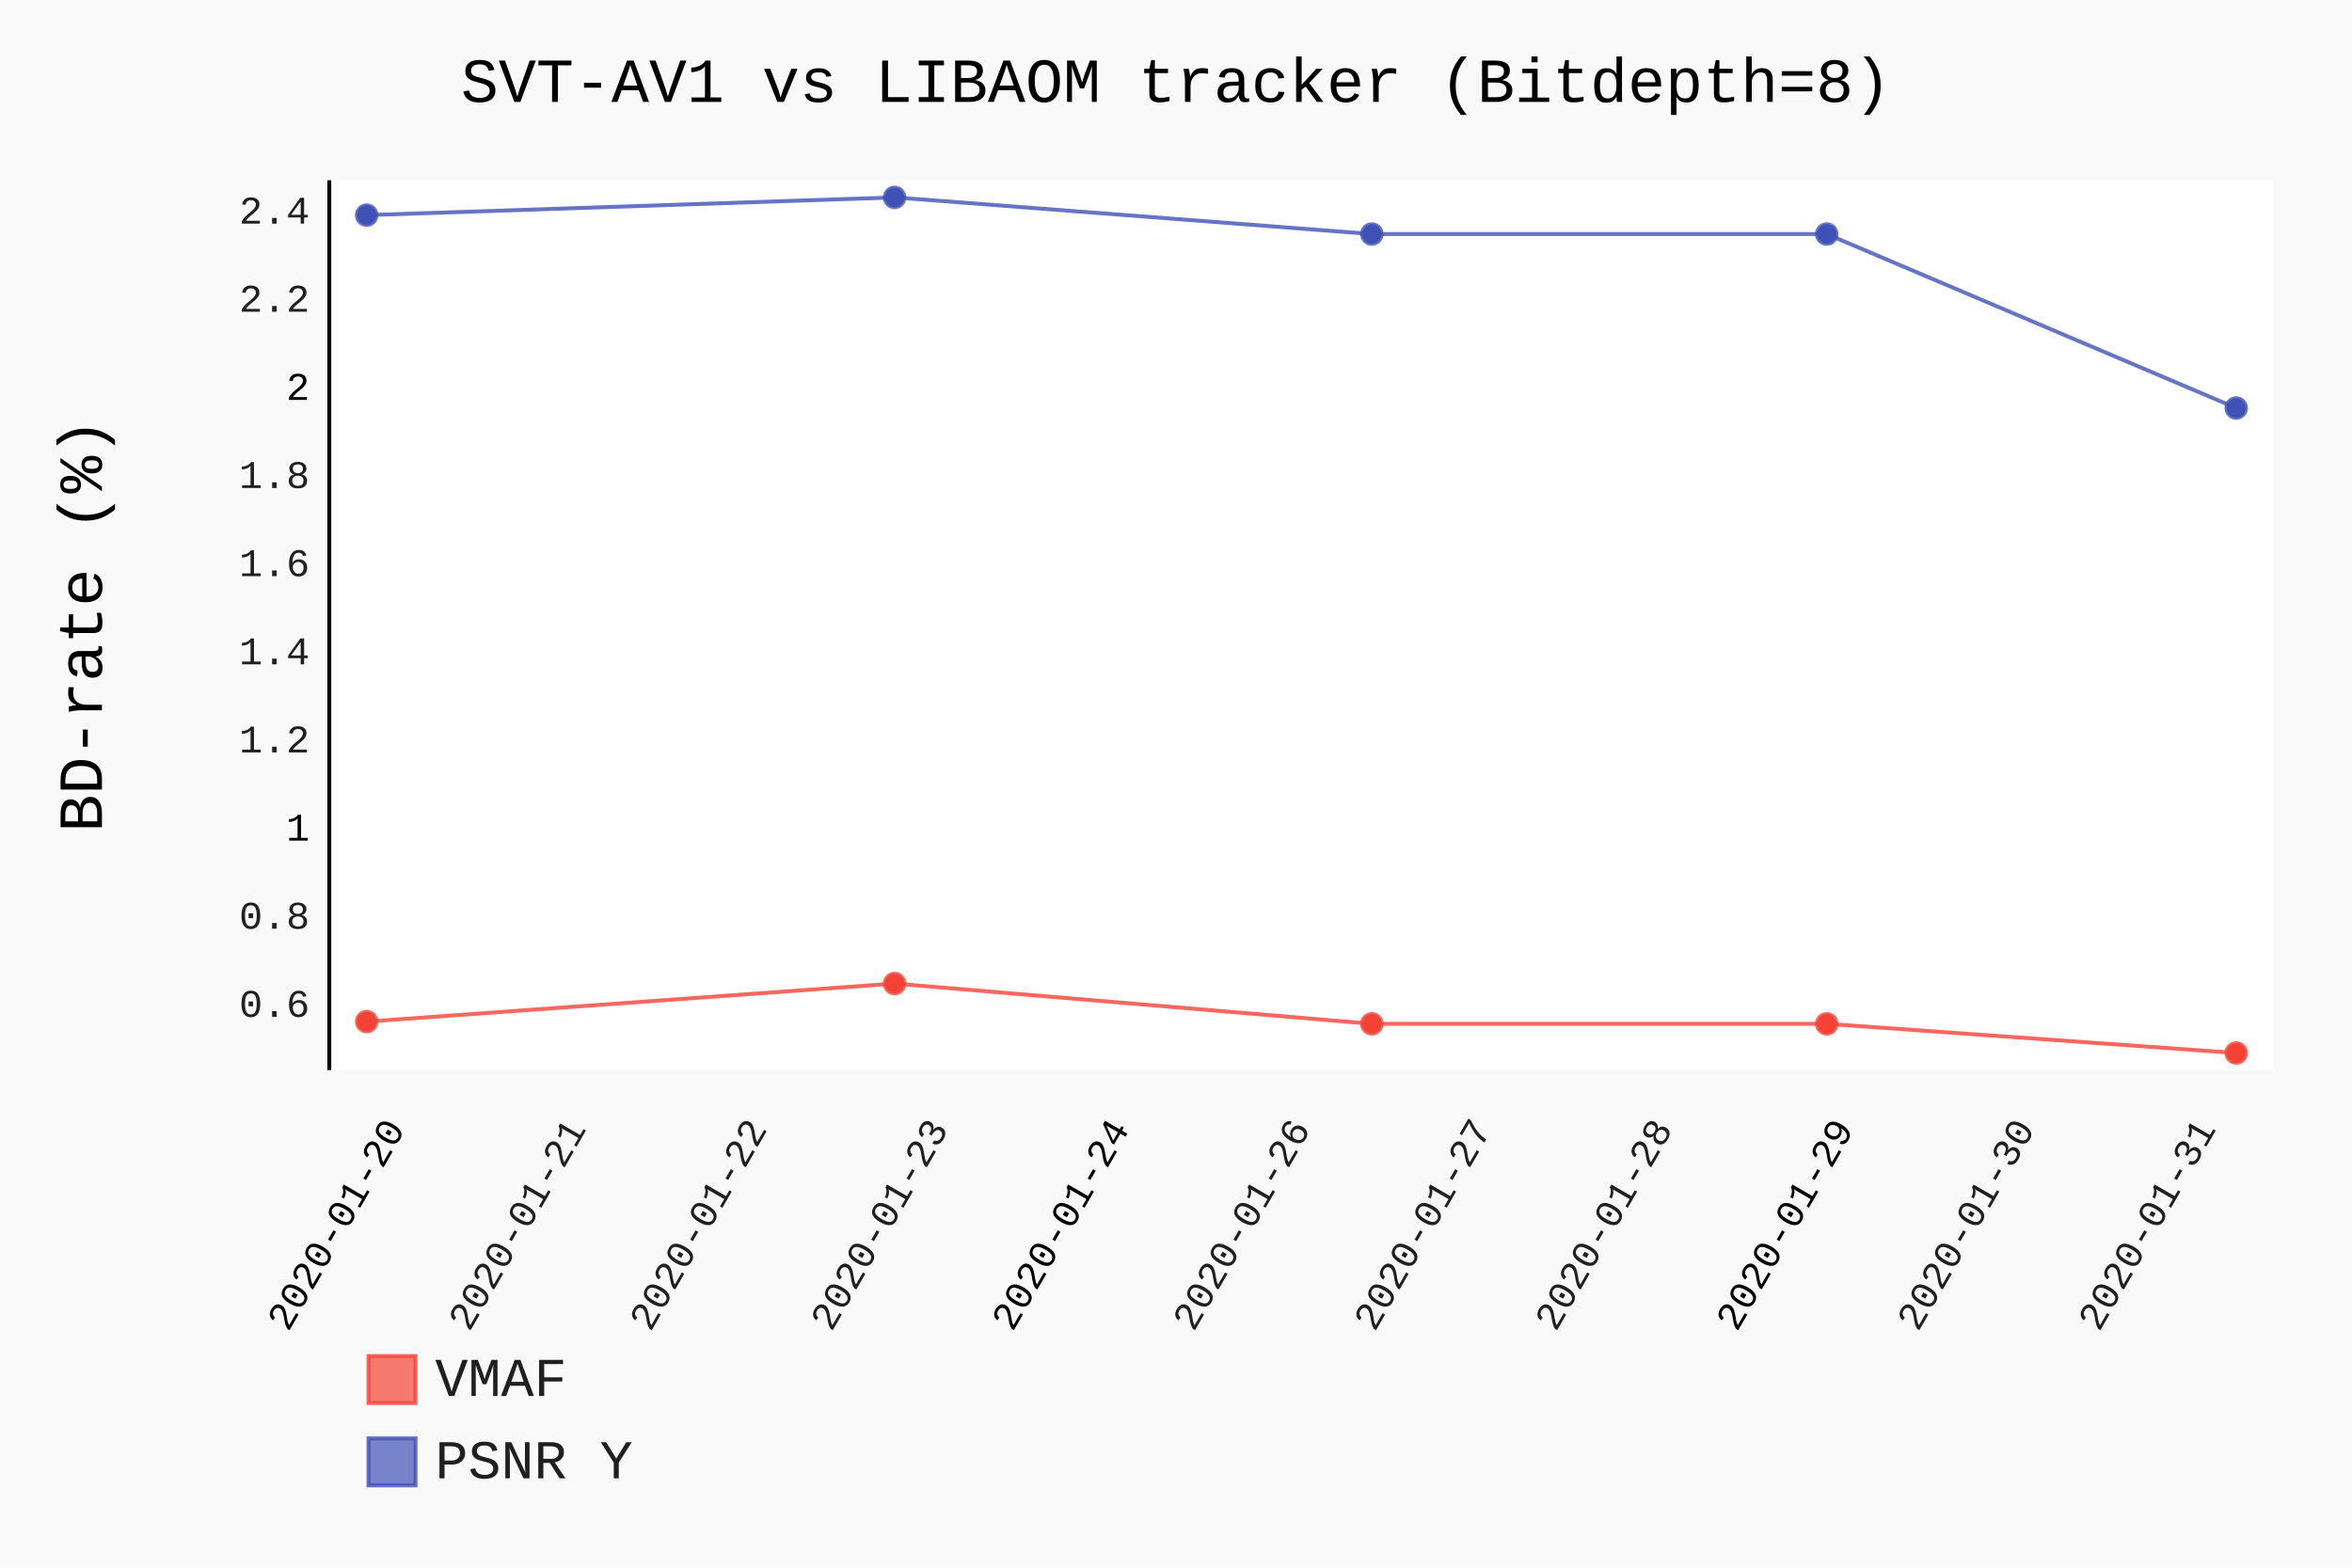
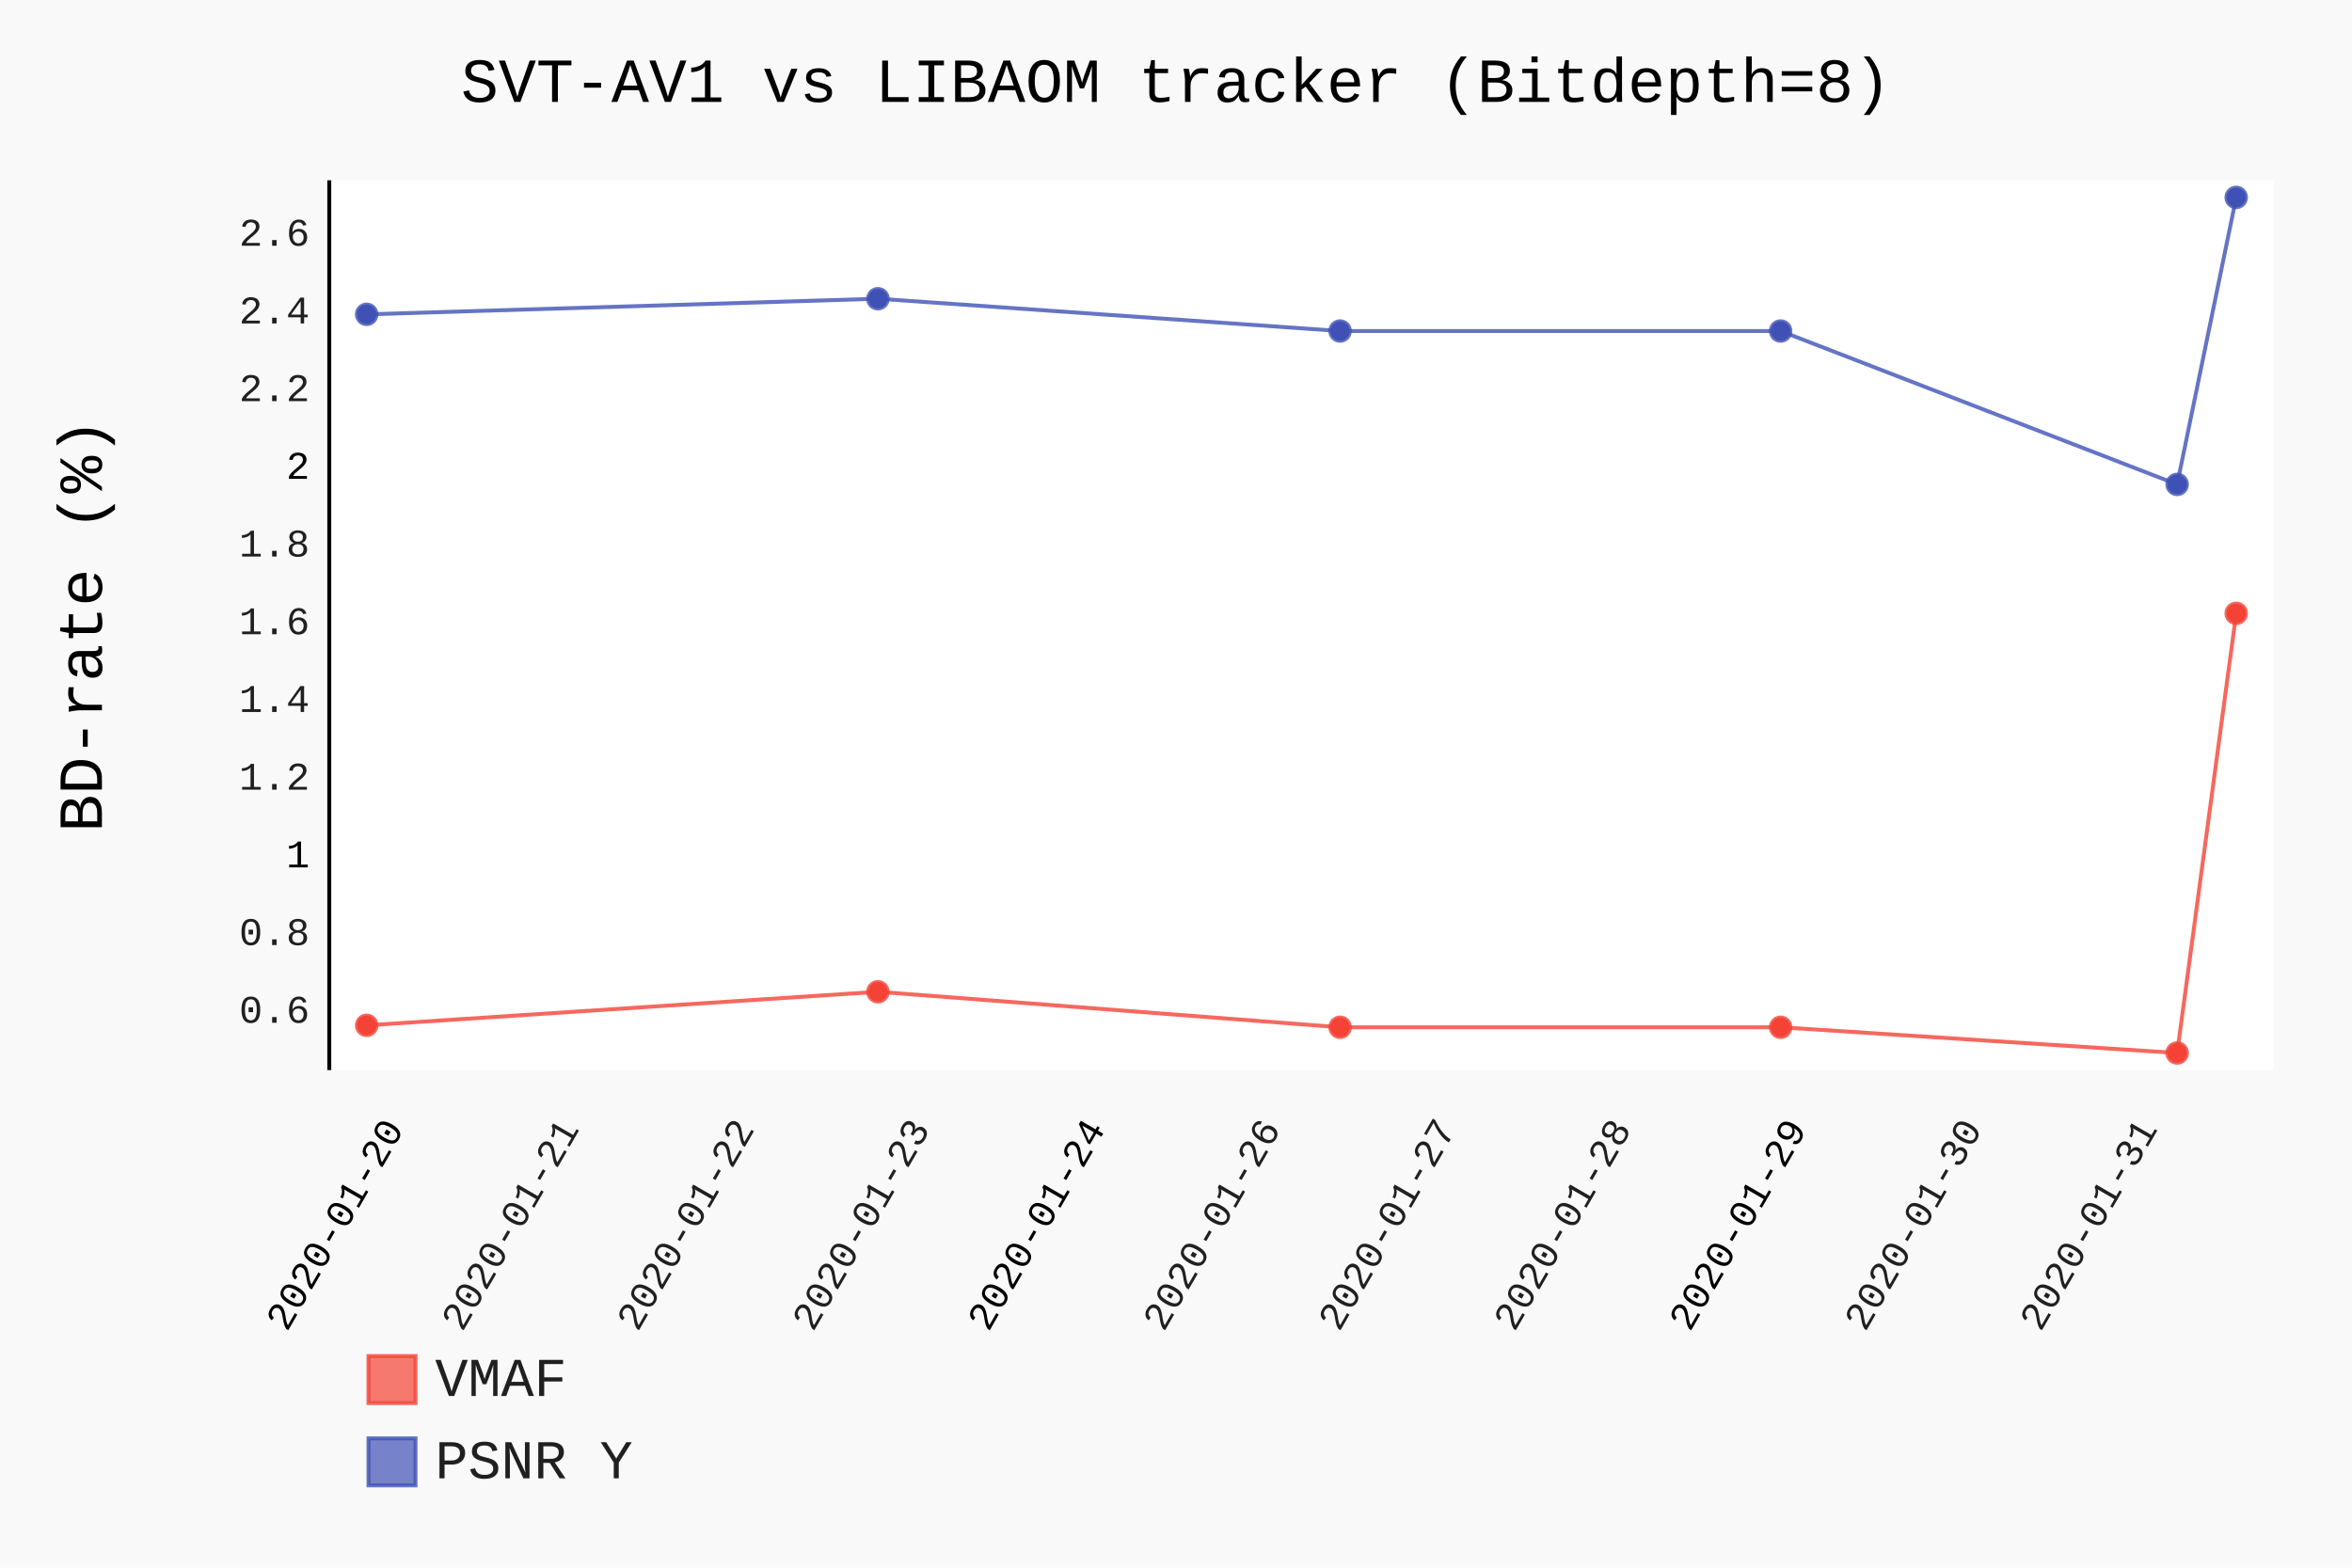
- <svg xmlns="http://www.w3.org/2000/svg" class="pygal-chart" id="chart-5f482f6f-6ea3-42f2-b6a0-953472d5853b" viewBox="0 0 600 400">
+ <svg xmlns="http://www.w3.org/2000/svg" class="pygal-chart" id="chart-8d1bc239-a860-40f7-bccc-7fc3322e12b0" viewBox="0 0 600 400">
  <defs>
-     <style type="text/css">#chart-5f482f6f-6ea3-42f2-b6a0-953472d5853b{-webkit-user-select:none;-webkit-font-smoothing:antialiased;font-family:Consolas,"Liberation Mono",Menlo,Courier,monospace}#chart-5f482f6f-6ea3-42f2-b6a0-953472d5853b .title{font-family:Consolas,"Liberation Mono",Menlo,Courier,monospace;font-size:16px}#chart-5f482f6f-6ea3-42f2-b6a0-953472d5853b .legends .legend text{font-family:Consolas,"Liberation Mono",Menlo,Courier,monospace;font-size:14px}#chart-5f482f6f-6ea3-42f2-b6a0-953472d5853b .axis text{font-family:Consolas,"Liberation Mono",Menlo,Courier,monospace;font-size:10px}#chart-5f482f6f-6ea3-42f2-b6a0-953472d5853b .axis text.major{font-family:Consolas,"Liberation Mono",Menlo,Courier,monospace;font-size:10px}#chart-5f482f6f-6ea3-42f2-b6a0-953472d5853b .text-overlay text.value{font-family:Consolas,"Liberation Mono",Menlo,Courier,monospace;font-size:16px}#chart-5f482f6f-6ea3-42f2-b6a0-953472d5853b .text-overlay text.label{font-family:Consolas,"Liberation Mono",Menlo,Courier,monospace;font-size:10px}#chart-5f482f6f-6ea3-42f2-b6a0-953472d5853b .tooltip{font-family:Consolas,"Liberation Mono",Menlo,Courier,monospace;font-size:14px}#chart-5f482f6f-6ea3-42f2-b6a0-953472d5853b text.no_data{font-family:Consolas,"Liberation Mono",Menlo,Courier,monospace;font-size:64px}
- #chart-5f482f6f-6ea3-42f2-b6a0-953472d5853b{background-color:rgba(249,249,249,1)}#chart-5f482f6f-6ea3-42f2-b6a0-953472d5853b path,#chart-5f482f6f-6ea3-42f2-b6a0-953472d5853b line,#chart-5f482f6f-6ea3-42f2-b6a0-953472d5853b rect,#chart-5f482f6f-6ea3-42f2-b6a0-953472d5853b circle{-webkit-transition:150ms;-moz-transition:150ms;transition:150ms}#chart-5f482f6f-6ea3-42f2-b6a0-953472d5853b .graph &gt; .background{fill:rgba(249,249,249,1)}#chart-5f482f6f-6ea3-42f2-b6a0-953472d5853b .plot &gt; .background{fill:rgba(255,255,255,1)}#chart-5f482f6f-6ea3-42f2-b6a0-953472d5853b .graph{fill:rgba(0,0,0,.87)}#chart-5f482f6f-6ea3-42f2-b6a0-953472d5853b text.no_data{fill:rgba(0,0,0,1)}#chart-5f482f6f-6ea3-42f2-b6a0-953472d5853b .title{fill:rgba(0,0,0,1)}#chart-5f482f6f-6ea3-42f2-b6a0-953472d5853b .legends .legend text{fill:rgba(0,0,0,.87)}#chart-5f482f6f-6ea3-42f2-b6a0-953472d5853b .legends .legend:hover text{fill:rgba(0,0,0,1)}#chart-5f482f6f-6ea3-42f2-b6a0-953472d5853b .axis .line{stroke:rgba(0,0,0,1)}#chart-5f482f6f-6ea3-42f2-b6a0-953472d5853b .axis .guide.line{stroke:rgba(0,0,0,.54)}#chart-5f482f6f-6ea3-42f2-b6a0-953472d5853b .axis .major.line{stroke:rgba(0,0,0,.87)}#chart-5f482f6f-6ea3-42f2-b6a0-953472d5853b .axis text.major{fill:rgba(0,0,0,1)}#chart-5f482f6f-6ea3-42f2-b6a0-953472d5853b .axis.y .guides:hover .guide.line,#chart-5f482f6f-6ea3-42f2-b6a0-953472d5853b .line-graph .axis.x .guides:hover .guide.line,#chart-5f482f6f-6ea3-42f2-b6a0-953472d5853b .stackedline-graph .axis.x .guides:hover .guide.line,#chart-5f482f6f-6ea3-42f2-b6a0-953472d5853b .xy-graph .axis.x .guides:hover .guide.line{stroke:rgba(0,0,0,1)}#chart-5f482f6f-6ea3-42f2-b6a0-953472d5853b .axis .guides:hover text{fill:rgba(0,0,0,1)}#chart-5f482f6f-6ea3-42f2-b6a0-953472d5853b .reactive{fill-opacity:.7;stroke-opacity:.8}#chart-5f482f6f-6ea3-42f2-b6a0-953472d5853b .ci{stroke:rgba(0,0,0,.87)}#chart-5f482f6f-6ea3-42f2-b6a0-953472d5853b .reactive.active,#chart-5f482f6f-6ea3-42f2-b6a0-953472d5853b .active .reactive{fill-opacity:.8;stroke-opacity:.9;stroke-width:4}#chart-5f482f6f-6ea3-42f2-b6a0-953472d5853b .ci .reactive.active{stroke-width:1.5}#chart-5f482f6f-6ea3-42f2-b6a0-953472d5853b .series text{fill:rgba(0,0,0,1)}#chart-5f482f6f-6ea3-42f2-b6a0-953472d5853b .tooltip rect{fill:rgba(255,255,255,1);stroke:rgba(0,0,0,1);-webkit-transition:opacity 150ms;-moz-transition:opacity 150ms;transition:opacity 150ms}#chart-5f482f6f-6ea3-42f2-b6a0-953472d5853b .tooltip .label{fill:rgba(0,0,0,.87)}#chart-5f482f6f-6ea3-42f2-b6a0-953472d5853b .tooltip .label{fill:rgba(0,0,0,.87)}#chart-5f482f6f-6ea3-42f2-b6a0-953472d5853b .tooltip .legend{font-size:.8em;fill:rgba(0,0,0,.54)}#chart-5f482f6f-6ea3-42f2-b6a0-953472d5853b .tooltip .x_label{font-size:.6em;fill:rgba(0,0,0,1)}#chart-5f482f6f-6ea3-42f2-b6a0-953472d5853b .tooltip .xlink{font-size:.5em;text-decoration:underline}#chart-5f482f6f-6ea3-42f2-b6a0-953472d5853b .tooltip .value{font-size:1.5em}#chart-5f482f6f-6ea3-42f2-b6a0-953472d5853b .bound{font-size:.5em}#chart-5f482f6f-6ea3-42f2-b6a0-953472d5853b .max-value{font-size:.75em;fill:rgba(0,0,0,.54)}#chart-5f482f6f-6ea3-42f2-b6a0-953472d5853b .map-element{fill:rgba(255,255,255,1);stroke:rgba(0,0,0,.54) !important}#chart-5f482f6f-6ea3-42f2-b6a0-953472d5853b .map-element .reactive{fill-opacity:inherit;stroke-opacity:inherit}#chart-5f482f6f-6ea3-42f2-b6a0-953472d5853b .color-0,#chart-5f482f6f-6ea3-42f2-b6a0-953472d5853b .color-0 a:visited{stroke:#F44336;fill:#F44336}#chart-5f482f6f-6ea3-42f2-b6a0-953472d5853b .color-1,#chart-5f482f6f-6ea3-42f2-b6a0-953472d5853b .color-1 a:visited{stroke:#3F51B5;fill:#3F51B5}#chart-5f482f6f-6ea3-42f2-b6a0-953472d5853b .text-overlay .color-0 text{fill:black}#chart-5f482f6f-6ea3-42f2-b6a0-953472d5853b .text-overlay .color-1 text{fill:black}
- #chart-5f482f6f-6ea3-42f2-b6a0-953472d5853b text.no_data{text-anchor:middle}#chart-5f482f6f-6ea3-42f2-b6a0-953472d5853b .guide.line{fill:none}#chart-5f482f6f-6ea3-42f2-b6a0-953472d5853b .centered{text-anchor:middle}#chart-5f482f6f-6ea3-42f2-b6a0-953472d5853b .title{text-anchor:middle}#chart-5f482f6f-6ea3-42f2-b6a0-953472d5853b .legends .legend text{fill-opacity:1}#chart-5f482f6f-6ea3-42f2-b6a0-953472d5853b .axis.x text{text-anchor:middle}#chart-5f482f6f-6ea3-42f2-b6a0-953472d5853b .axis.x:not(.web) text[transform]{text-anchor:start}#chart-5f482f6f-6ea3-42f2-b6a0-953472d5853b .axis.x:not(.web) text[transform].backwards{text-anchor:end}#chart-5f482f6f-6ea3-42f2-b6a0-953472d5853b .axis.y text{text-anchor:end}#chart-5f482f6f-6ea3-42f2-b6a0-953472d5853b .axis.y text[transform].backwards{text-anchor:start}#chart-5f482f6f-6ea3-42f2-b6a0-953472d5853b .axis.y2 text{text-anchor:start}#chart-5f482f6f-6ea3-42f2-b6a0-953472d5853b .axis.y2 text[transform].backwards{text-anchor:end}#chart-5f482f6f-6ea3-42f2-b6a0-953472d5853b .axis .guide.line{stroke-dasharray:4,4}#chart-5f482f6f-6ea3-42f2-b6a0-953472d5853b .axis .major.guide.line{stroke-dasharray:6,6}#chart-5f482f6f-6ea3-42f2-b6a0-953472d5853b .horizontal .axis.y .guide.line,#chart-5f482f6f-6ea3-42f2-b6a0-953472d5853b .horizontal .axis.y2 .guide.line,#chart-5f482f6f-6ea3-42f2-b6a0-953472d5853b .vertical .axis.x .guide.line{opacity:0}#chart-5f482f6f-6ea3-42f2-b6a0-953472d5853b .horizontal .axis.always_show .guide.line,#chart-5f482f6f-6ea3-42f2-b6a0-953472d5853b .vertical .axis.always_show .guide.line{opacity:1 !important}#chart-5f482f6f-6ea3-42f2-b6a0-953472d5853b .axis.y .guides:hover .guide.line,#chart-5f482f6f-6ea3-42f2-b6a0-953472d5853b .axis.y2 .guides:hover .guide.line,#chart-5f482f6f-6ea3-42f2-b6a0-953472d5853b .axis.x .guides:hover .guide.line{opacity:1}#chart-5f482f6f-6ea3-42f2-b6a0-953472d5853b .axis .guides:hover text{opacity:1}#chart-5f482f6f-6ea3-42f2-b6a0-953472d5853b .nofill{fill:none}#chart-5f482f6f-6ea3-42f2-b6a0-953472d5853b .subtle-fill{fill-opacity:.2}#chart-5f482f6f-6ea3-42f2-b6a0-953472d5853b .dot{stroke-width:1px;fill-opacity:1}#chart-5f482f6f-6ea3-42f2-b6a0-953472d5853b .dot.active{stroke-width:5px}#chart-5f482f6f-6ea3-42f2-b6a0-953472d5853b .dot.negative{fill:transparent}#chart-5f482f6f-6ea3-42f2-b6a0-953472d5853b text,#chart-5f482f6f-6ea3-42f2-b6a0-953472d5853b tspan{stroke:none !important}#chart-5f482f6f-6ea3-42f2-b6a0-953472d5853b .series text.active{opacity:1}#chart-5f482f6f-6ea3-42f2-b6a0-953472d5853b .tooltip rect{fill-opacity:.95;stroke-width:.5}#chart-5f482f6f-6ea3-42f2-b6a0-953472d5853b .tooltip text{fill-opacity:1}#chart-5f482f6f-6ea3-42f2-b6a0-953472d5853b .showable{visibility:hidden}#chart-5f482f6f-6ea3-42f2-b6a0-953472d5853b .showable.shown{visibility:visible}#chart-5f482f6f-6ea3-42f2-b6a0-953472d5853b .gauge-background{fill:rgba(229,229,229,1);stroke:none}#chart-5f482f6f-6ea3-42f2-b6a0-953472d5853b .bg-lines{stroke:rgba(249,249,249,1);stroke-width:2px}</style>
+     <style type="text/css">#chart-8d1bc239-a860-40f7-bccc-7fc3322e12b0{-webkit-user-select:none;-webkit-font-smoothing:antialiased;font-family:Consolas,"Liberation Mono",Menlo,Courier,monospace}#chart-8d1bc239-a860-40f7-bccc-7fc3322e12b0 .title{font-family:Consolas,"Liberation Mono",Menlo,Courier,monospace;font-size:16px}#chart-8d1bc239-a860-40f7-bccc-7fc3322e12b0 .legends .legend text{font-family:Consolas,"Liberation Mono",Menlo,Courier,monospace;font-size:14px}#chart-8d1bc239-a860-40f7-bccc-7fc3322e12b0 .axis text{font-family:Consolas,"Liberation Mono",Menlo,Courier,monospace;font-size:10px}#chart-8d1bc239-a860-40f7-bccc-7fc3322e12b0 .axis text.major{font-family:Consolas,"Liberation Mono",Menlo,Courier,monospace;font-size:10px}#chart-8d1bc239-a860-40f7-bccc-7fc3322e12b0 .text-overlay text.value{font-family:Consolas,"Liberation Mono",Menlo,Courier,monospace;font-size:16px}#chart-8d1bc239-a860-40f7-bccc-7fc3322e12b0 .text-overlay text.label{font-family:Consolas,"Liberation Mono",Menlo,Courier,monospace;font-size:10px}#chart-8d1bc239-a860-40f7-bccc-7fc3322e12b0 .tooltip{font-family:Consolas,"Liberation Mono",Menlo,Courier,monospace;font-size:14px}#chart-8d1bc239-a860-40f7-bccc-7fc3322e12b0 text.no_data{font-family:Consolas,"Liberation Mono",Menlo,Courier,monospace;font-size:64px}
+ #chart-8d1bc239-a860-40f7-bccc-7fc3322e12b0{background-color:rgba(249,249,249,1)}#chart-8d1bc239-a860-40f7-bccc-7fc3322e12b0 path,#chart-8d1bc239-a860-40f7-bccc-7fc3322e12b0 line,#chart-8d1bc239-a860-40f7-bccc-7fc3322e12b0 rect,#chart-8d1bc239-a860-40f7-bccc-7fc3322e12b0 circle{-webkit-transition:150ms;-moz-transition:150ms;transition:150ms}#chart-8d1bc239-a860-40f7-bccc-7fc3322e12b0 .graph &gt; .background{fill:rgba(249,249,249,1)}#chart-8d1bc239-a860-40f7-bccc-7fc3322e12b0 .plot &gt; .background{fill:rgba(255,255,255,1)}#chart-8d1bc239-a860-40f7-bccc-7fc3322e12b0 .graph{fill:rgba(0,0,0,.87)}#chart-8d1bc239-a860-40f7-bccc-7fc3322e12b0 text.no_data{fill:rgba(0,0,0,1)}#chart-8d1bc239-a860-40f7-bccc-7fc3322e12b0 .title{fill:rgba(0,0,0,1)}#chart-8d1bc239-a860-40f7-bccc-7fc3322e12b0 .legends .legend text{fill:rgba(0,0,0,.87)}#chart-8d1bc239-a860-40f7-bccc-7fc3322e12b0 .legends .legend:hover text{fill:rgba(0,0,0,1)}#chart-8d1bc239-a860-40f7-bccc-7fc3322e12b0 .axis .line{stroke:rgba(0,0,0,1)}#chart-8d1bc239-a860-40f7-bccc-7fc3322e12b0 .axis .guide.line{stroke:rgba(0,0,0,.54)}#chart-8d1bc239-a860-40f7-bccc-7fc3322e12b0 .axis .major.line{stroke:rgba(0,0,0,.87)}#chart-8d1bc239-a860-40f7-bccc-7fc3322e12b0 .axis text.major{fill:rgba(0,0,0,1)}#chart-8d1bc239-a860-40f7-bccc-7fc3322e12b0 .axis.y .guides:hover .guide.line,#chart-8d1bc239-a860-40f7-bccc-7fc3322e12b0 .line-graph .axis.x .guides:hover .guide.line,#chart-8d1bc239-a860-40f7-bccc-7fc3322e12b0 .stackedline-graph .axis.x .guides:hover .guide.line,#chart-8d1bc239-a860-40f7-bccc-7fc3322e12b0 .xy-graph .axis.x .guides:hover .guide.line{stroke:rgba(0,0,0,1)}#chart-8d1bc239-a860-40f7-bccc-7fc3322e12b0 .axis .guides:hover text{fill:rgba(0,0,0,1)}#chart-8d1bc239-a860-40f7-bccc-7fc3322e12b0 .reactive{fill-opacity:.7;stroke-opacity:.8}#chart-8d1bc239-a860-40f7-bccc-7fc3322e12b0 .ci{stroke:rgba(0,0,0,.87)}#chart-8d1bc239-a860-40f7-bccc-7fc3322e12b0 .reactive.active,#chart-8d1bc239-a860-40f7-bccc-7fc3322e12b0 .active .reactive{fill-opacity:.8;stroke-opacity:.9;stroke-width:4}#chart-8d1bc239-a860-40f7-bccc-7fc3322e12b0 .ci .reactive.active{stroke-width:1.5}#chart-8d1bc239-a860-40f7-bccc-7fc3322e12b0 .series text{fill:rgba(0,0,0,1)}#chart-8d1bc239-a860-40f7-bccc-7fc3322e12b0 .tooltip rect{fill:rgba(255,255,255,1);stroke:rgba(0,0,0,1);-webkit-transition:opacity 150ms;-moz-transition:opacity 150ms;transition:opacity 150ms}#chart-8d1bc239-a860-40f7-bccc-7fc3322e12b0 .tooltip .label{fill:rgba(0,0,0,.87)}#chart-8d1bc239-a860-40f7-bccc-7fc3322e12b0 .tooltip .label{fill:rgba(0,0,0,.87)}#chart-8d1bc239-a860-40f7-bccc-7fc3322e12b0 .tooltip .legend{font-size:.8em;fill:rgba(0,0,0,.54)}#chart-8d1bc239-a860-40f7-bccc-7fc3322e12b0 .tooltip .x_label{font-size:.6em;fill:rgba(0,0,0,1)}#chart-8d1bc239-a860-40f7-bccc-7fc3322e12b0 .tooltip .xlink{font-size:.5em;text-decoration:underline}#chart-8d1bc239-a860-40f7-bccc-7fc3322e12b0 .tooltip .value{font-size:1.5em}#chart-8d1bc239-a860-40f7-bccc-7fc3322e12b0 .bound{font-size:.5em}#chart-8d1bc239-a860-40f7-bccc-7fc3322e12b0 .max-value{font-size:.75em;fill:rgba(0,0,0,.54)}#chart-8d1bc239-a860-40f7-bccc-7fc3322e12b0 .map-element{fill:rgba(255,255,255,1);stroke:rgba(0,0,0,.54) !important}#chart-8d1bc239-a860-40f7-bccc-7fc3322e12b0 .map-element .reactive{fill-opacity:inherit;stroke-opacity:inherit}#chart-8d1bc239-a860-40f7-bccc-7fc3322e12b0 .color-0,#chart-8d1bc239-a860-40f7-bccc-7fc3322e12b0 .color-0 a:visited{stroke:#F44336;fill:#F44336}#chart-8d1bc239-a860-40f7-bccc-7fc3322e12b0 .color-1,#chart-8d1bc239-a860-40f7-bccc-7fc3322e12b0 .color-1 a:visited{stroke:#3F51B5;fill:#3F51B5}#chart-8d1bc239-a860-40f7-bccc-7fc3322e12b0 .text-overlay .color-0 text{fill:black}#chart-8d1bc239-a860-40f7-bccc-7fc3322e12b0 .text-overlay .color-1 text{fill:black}
+ #chart-8d1bc239-a860-40f7-bccc-7fc3322e12b0 text.no_data{text-anchor:middle}#chart-8d1bc239-a860-40f7-bccc-7fc3322e12b0 .guide.line{fill:none}#chart-8d1bc239-a860-40f7-bccc-7fc3322e12b0 .centered{text-anchor:middle}#chart-8d1bc239-a860-40f7-bccc-7fc3322e12b0 .title{text-anchor:middle}#chart-8d1bc239-a860-40f7-bccc-7fc3322e12b0 .legends .legend text{fill-opacity:1}#chart-8d1bc239-a860-40f7-bccc-7fc3322e12b0 .axis.x text{text-anchor:middle}#chart-8d1bc239-a860-40f7-bccc-7fc3322e12b0 .axis.x:not(.web) text[transform]{text-anchor:start}#chart-8d1bc239-a860-40f7-bccc-7fc3322e12b0 .axis.x:not(.web) text[transform].backwards{text-anchor:end}#chart-8d1bc239-a860-40f7-bccc-7fc3322e12b0 .axis.y text{text-anchor:end}#chart-8d1bc239-a860-40f7-bccc-7fc3322e12b0 .axis.y text[transform].backwards{text-anchor:start}#chart-8d1bc239-a860-40f7-bccc-7fc3322e12b0 .axis.y2 text{text-anchor:start}#chart-8d1bc239-a860-40f7-bccc-7fc3322e12b0 .axis.y2 text[transform].backwards{text-anchor:end}#chart-8d1bc239-a860-40f7-bccc-7fc3322e12b0 .axis .guide.line{stroke-dasharray:4,4}#chart-8d1bc239-a860-40f7-bccc-7fc3322e12b0 .axis .major.guide.line{stroke-dasharray:6,6}#chart-8d1bc239-a860-40f7-bccc-7fc3322e12b0 .horizontal .axis.y .guide.line,#chart-8d1bc239-a860-40f7-bccc-7fc3322e12b0 .horizontal .axis.y2 .guide.line,#chart-8d1bc239-a860-40f7-bccc-7fc3322e12b0 .vertical .axis.x .guide.line{opacity:0}#chart-8d1bc239-a860-40f7-bccc-7fc3322e12b0 .horizontal .axis.always_show .guide.line,#chart-8d1bc239-a860-40f7-bccc-7fc3322e12b0 .vertical .axis.always_show .guide.line{opacity:1 !important}#chart-8d1bc239-a860-40f7-bccc-7fc3322e12b0 .axis.y .guides:hover .guide.line,#chart-8d1bc239-a860-40f7-bccc-7fc3322e12b0 .axis.y2 .guides:hover .guide.line,#chart-8d1bc239-a860-40f7-bccc-7fc3322e12b0 .axis.x .guides:hover .guide.line{opacity:1}#chart-8d1bc239-a860-40f7-bccc-7fc3322e12b0 .axis .guides:hover text{opacity:1}#chart-8d1bc239-a860-40f7-bccc-7fc3322e12b0 .nofill{fill:none}#chart-8d1bc239-a860-40f7-bccc-7fc3322e12b0 .subtle-fill{fill-opacity:.2}#chart-8d1bc239-a860-40f7-bccc-7fc3322e12b0 .dot{stroke-width:1px;fill-opacity:1}#chart-8d1bc239-a860-40f7-bccc-7fc3322e12b0 .dot.active{stroke-width:5px}#chart-8d1bc239-a860-40f7-bccc-7fc3322e12b0 .dot.negative{fill:transparent}#chart-8d1bc239-a860-40f7-bccc-7fc3322e12b0 text,#chart-8d1bc239-a860-40f7-bccc-7fc3322e12b0 tspan{stroke:none !important}#chart-8d1bc239-a860-40f7-bccc-7fc3322e12b0 .series text.active{opacity:1}#chart-8d1bc239-a860-40f7-bccc-7fc3322e12b0 .tooltip rect{fill-opacity:.95;stroke-width:.5}#chart-8d1bc239-a860-40f7-bccc-7fc3322e12b0 .tooltip text{fill-opacity:1}#chart-8d1bc239-a860-40f7-bccc-7fc3322e12b0 .showable{visibility:hidden}#chart-8d1bc239-a860-40f7-bccc-7fc3322e12b0 .showable.shown{visibility:visible}#chart-8d1bc239-a860-40f7-bccc-7fc3322e12b0 .gauge-background{fill:rgba(229,229,229,1);stroke:none}#chart-8d1bc239-a860-40f7-bccc-7fc3322e12b0 .bg-lines{stroke:rgba(249,249,249,1);stroke-width:2px}</style>
  </defs>
  <g class="graph datetimeline-graph vertical">
    <rect class="background" height="400" width="600" x="0" y="0" />
    <g class="plot" transform="translate(84, 46)">
      <rect class="background" height="227.038" width="496.0" x="0" y="0" />
      <g class="axis y">
        <g class="guides">
-           <text class="" x="-5" y="213.457">0.6</text>
+           <text class="" x="-5" y="214.963">0.6</text>
        </g>
        <g class="guides">
-           <text class="" x="-5" y="190.967">0.8</text>
+           <text class="" x="-5" y="195.136">0.8</text>
        </g>
        <g class="guides">
-           <text class="major" x="-5" y="168.478">1</text>
+           <text class="major" x="-5" y="175.31">1</text>
        </g>
        <g class="guides">
-           <text class="" x="-5" y="145.988">1.2</text>
+           <text class="" x="-5" y="155.484">1.2</text>
        </g>
        <g class="guides">
-           <text class="" x="-5" y="123.498">1.4</text>
+           <text class="" x="-5" y="135.657">1.4</text>
        </g>
        <g class="guides">
-           <text class="" x="-5" y="101.009">1.6</text>
+           <text class="" x="-5" y="115.831">1.6</text>
        </g>
        <g class="guides">
-           <text class="" x="-5" y="78.519">1.8</text>
+           <text class="" x="-5" y="96.005">1.8</text>
        </g>
        <g class="guides">
-           <text class="major" x="-5" y="56.03">2</text>
+           <text class="major" x="-5" y="76.178">2</text>
        </g>
        <g class="guides">
-           <text class="" x="-5" y="33.54">2.2</text>
+           <text class="" x="-5" y="56.352">2.2</text>
        </g>
        <g class="guides">
-           <text class="" x="-5" y="11.05">2.4</text>
+           <text class="" x="-5" y="36.526">2.4</text>
+         </g>
+         <g class="guides">
+           <text class="" x="-5" y="16.699">2.6</text>
        </g>
      </g>
      <g class="axis x">
        <path class="line" d="M0 0 v227.038" />
        <g class="guides">
-           <path class="major guide line" d="M19.517 0 v227.038" />
-           <text class="major backwards" transform="rotate(300 19.51665 242.0385)" x="19.517" y="242.038">2020-01-20</text>
+           <path class="major guide line" d="M19.201 0 v227.038" />
+           <text class="major backwards" transform="rotate(300 19.20143 242.0385)" x="19.201" y="242.038">2020-01-20</text>
        </g>
        <g class="guides">
-           <path class="guide line" d="M65.712 0 v227.038" />
-           <text class="backwards" transform="rotate(300 65.71195 242.0385)" x="65.712" y="242.038">2020-01-21</text>
+           <path class="guide line" d="M63.937 0 v227.038" />
+           <text class="backwards" transform="rotate(300 63.93741 242.0385)" x="63.937" y="242.038">2020-01-21</text>
        </g>
        <g class="guides">
-           <path class="guide line" d="M111.907 0 v227.038" />
-           <text class="backwards" transform="rotate(300 111.9073 242.0385)" x="111.907" y="242.038">2020-01-22</text>
+           <path class="guide line" d="M108.673 0 v227.038" />
+           <text class="backwards" transform="rotate(300 108.6734 242.0385)" x="108.673" y="242.038">2020-01-22</text>
        </g>
        <g class="guides">
-           <path class="guide line" d="M158.103 0 v227.038" />
-           <text class="backwards" transform="rotate(300 158.1026 242.0385)" x="158.103" y="242.038">2020-01-23</text>
+           <path class="guide line" d="M153.409 0 v227.038" />
+           <text class="backwards" transform="rotate(300 153.4094 242.0385)" x="153.409" y="242.038">2020-01-23</text>
        </g>
        <g class="guides">
-           <path class="major guide line" d="M204.298 0 v227.038" />
-           <text class="major backwards" transform="rotate(300 204.2979 242.0385)" x="204.298" y="242.038">2020-01-24</text>
+           <path class="major guide line" d="M198.145 0 v227.038" />
+           <text class="major backwards" transform="rotate(300 198.1453 242.0385)" x="198.145" y="242.038">2020-01-24</text>
        </g>
        <g class="guides">
-           <path class="guide line" d="M250.493 0 v227.038" />
-           <text class="backwards" transform="rotate(300 250.4932 242.0385)" x="250.493" y="242.038">2020-01-26</text>
+           <path class="guide line" d="M242.881 0 v227.038" />
+           <text class="backwards" transform="rotate(300 242.8813 242.0385)" x="242.881" y="242.038">2020-01-26</text>
        </g>
        <g class="guides">
-           <path class="guide line" d="M296.688 0 v227.038" />
-           <text class="backwards" transform="rotate(300 296.6885 242.0385)" x="296.688" y="242.038">2020-01-27</text>
+           <path class="guide line" d="M287.617 0 v227.038" />
+           <text class="backwards" transform="rotate(300 287.6173 242.0385)" x="287.617" y="242.038">2020-01-27</text>
        </g>
        <g class="guides">
-           <path class="guide line" d="M342.884 0 v227.038" />
-           <text class="backwards" transform="rotate(300 342.8838 242.0385)" x="342.884" y="242.038">2020-01-28</text>
+           <path class="guide line" d="M332.353 0 v227.038" />
+           <text class="backwards" transform="rotate(300 332.3533 242.0385)" x="332.353" y="242.038">2020-01-28</text>
        </g>
        <g class="guides">
-           <path class="major guide line" d="M389.079 0 v227.038" />
-           <text class="major backwards" transform="rotate(300 389.0791 242.0385)" x="389.079" y="242.038">2020-01-29</text>
+           <path class="major guide line" d="M377.089 0 v227.038" />
+           <text class="major backwards" transform="rotate(300 377.0892 242.0385)" x="377.089" y="242.038">2020-01-29</text>
        </g>
        <g class="guides">
-           <path class="guide line" d="M435.274 0 v227.038" />
-           <text class="backwards" transform="rotate(300 435.2744 242.0385)" x="435.274" y="242.038">2020-01-30</text>
+           <path class="guide line" d="M421.825 0 v227.038" />
+           <text class="backwards" transform="rotate(300 421.8252 242.0385)" x="421.825" y="242.038">2020-01-30</text>
        </g>
        <g class="guides">
-           <path class="guide line" d="M481.47 0 v227.038" />
-           <text class="backwards" transform="rotate(300 481.4697 242.0385)" x="481.47" y="242.038">2020-01-31</text>
+           <path class="guide line" d="M466.561 0 v227.038" />
+           <text class="backwards" transform="rotate(300 466.5612 242.0385)" x="466.561" y="242.038">2020-01-31</text>
        </g>
      </g>
      <g class="series serie-0 color-0">
-         <path class="line reactive nofill" d="M9.538 214.666 L144.212 204.958 265.956 215.231 382.006 215.231 486.462 222.672" />
+         <path class="line reactive nofill" d="M9.538 215.614 L139.958 207.056 257.855 216.112 370.239 216.112 471.395 222.672 486.462 110.496" />
      </g>
      <g class="series serie-1 color-1">
-         <path class="line reactive nofill" d="M9.538 8.889 L144.212 4.366 265.956 13.716 382.006 13.716 486.462 58.107" />
+         <path class="line reactive nofill" d="M9.538 34.206 L139.958 30.219 257.855 38.462 370.239 38.462 471.395 77.596 486.462 4.366" />
      </g>
    </g>
    <g class="titles">
      <text class="title plot_title" x="300.0" y="26">SVT-AV1 vs LIBAOM tracker (Bitdepth=8)</text>
      <text class="title" transform="rotate(-90 0 159.5192)" x="0" y="185.519">BD-rate (%)</text>
    </g>
    <g class="plot overlay" transform="translate(84, 46)">
      <g class="series serie-0 color-0">
        <g class="dots">
-           <circle class="dot reactive tooltip-trigger" cx="9.538" cy="214.666" r="2.5" />
+           <circle class="dot reactive tooltip-trigger" cx="9.538" cy="215.614" r="2.5" />
        </g>
        <g class="dots">
-           <circle class="dot reactive tooltip-trigger" cx="144.212" cy="204.958" r="2.5" />
+           <circle class="dot reactive tooltip-trigger" cx="139.958" cy="207.056" r="2.5" />
        </g>
        <g class="dots">
-           <circle class="dot reactive tooltip-trigger" cx="265.956" cy="215.231" r="2.5" />
+           <circle class="dot reactive tooltip-trigger" cx="257.855" cy="216.112" r="2.5" />
        </g>
        <g class="dots">
-           <circle class="dot reactive tooltip-trigger" cx="382.006" cy="215.231" r="2.5" />
+           <circle class="dot reactive tooltip-trigger" cx="370.239" cy="216.112" r="2.5" />
        </g>
        <g class="dots">
-           <circle class="dot reactive tooltip-trigger" cx="486.462" cy="222.672" r="2.5" />
+           <circle class="dot reactive tooltip-trigger" cx="471.395" cy="222.672" r="2.5" />
+         </g>
+         <g class="dots">
+           <circle class="dot reactive tooltip-trigger" cx="486.462" cy="110.496" r="2.5" />
        </g>
      </g>
      <g class="series serie-1 color-1">
        <g class="dots">
-           <circle class="dot reactive tooltip-trigger" cx="9.538" cy="8.889" r="2.5" />
+           <circle class="dot reactive tooltip-trigger" cx="9.538" cy="34.206" r="2.5" />
        </g>
        <g class="dots">
-           <circle class="dot reactive tooltip-trigger" cx="144.212" cy="4.366" r="2.5" />
+           <circle class="dot reactive tooltip-trigger" cx="139.958" cy="30.219" r="2.5" />
        </g>
        <g class="dots">
-           <circle class="dot reactive tooltip-trigger" cx="265.956" cy="13.716" r="2.5" />
+           <circle class="dot reactive tooltip-trigger" cx="257.855" cy="38.462" r="2.5" />
        </g>
        <g class="dots">
-           <circle class="dot reactive tooltip-trigger" cx="382.006" cy="13.716" r="2.5" />
+           <circle class="dot reactive tooltip-trigger" cx="370.239" cy="38.462" r="2.5" />
        </g>
        <g class="dots">
-           <circle class="dot reactive tooltip-trigger" cx="486.462" cy="58.107" r="2.5" />
+           <circle class="dot reactive tooltip-trigger" cx="471.395" cy="77.596" r="2.5" />
+         </g>
+         <g class="dots">
+           <circle class="dot reactive tooltip-trigger" cx="486.462" cy="4.366" r="2.5" />
        </g>
      </g>
    </g>
    <g class="plot text-overlay" transform="translate(84, 46)">
      <g class="series serie-0 color-0" />
      <g class="series serie-1 color-1" />
    </g>
    <g class="plot tooltip-overlay" transform="translate(84, 46)">
      <g class="tooltip" style="opacity: 0" transform="translate(0 0)">
        <rect class="tooltip-box" height="0" rx="0" ry="0" width="0" />
        <g class="text" />
      </g>
    </g>
    <g class="legends" transform="translate(94, 345)">
      <g class="legend reactive activate-serie" id="activate-serie-0">
        <rect class="color-0 reactive" height="12" width="12" x="0.0" y="1.0" />
        <text x="17.0" y="11.2">VMAF</text>
      </g>
      <g class="legend reactive activate-serie" id="activate-serie-1">
        <rect class="color-1 reactive" height="12" width="12" x="0.0" y="22.0" />
        <text x="17.0" y="32.2">PSNR Y</text>
      </g>
    </g>
  </g>
</svg>
